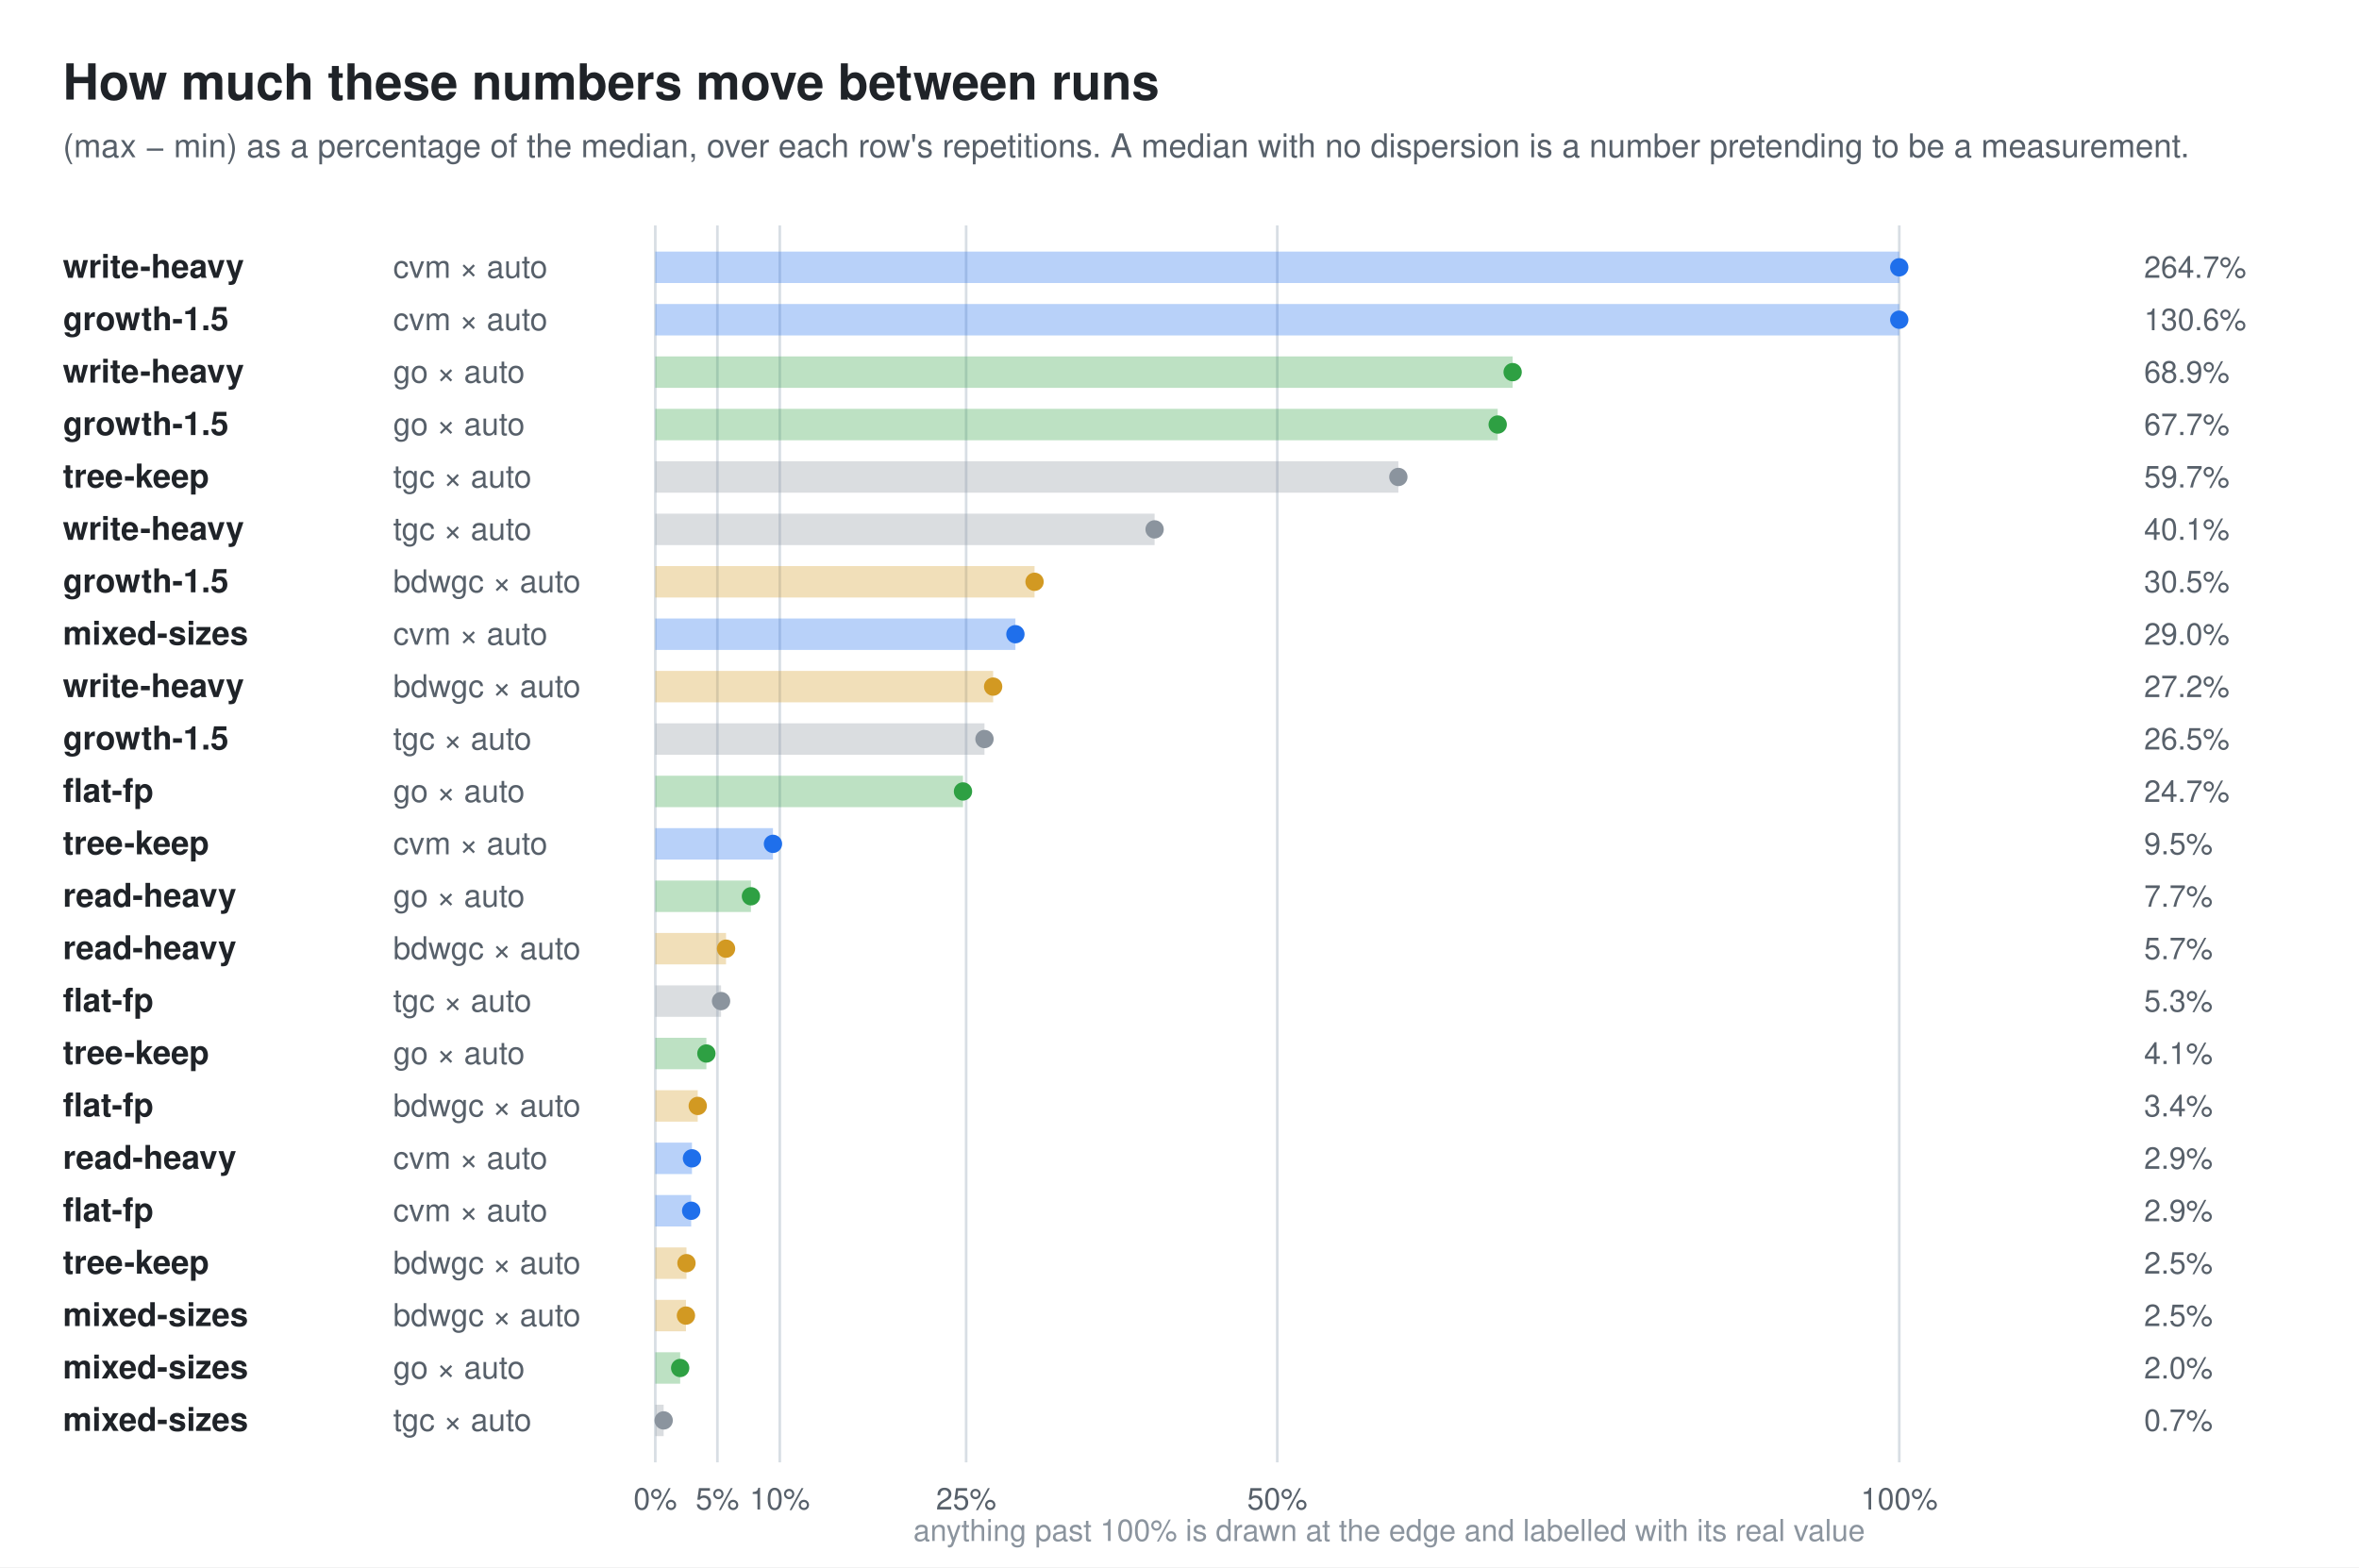
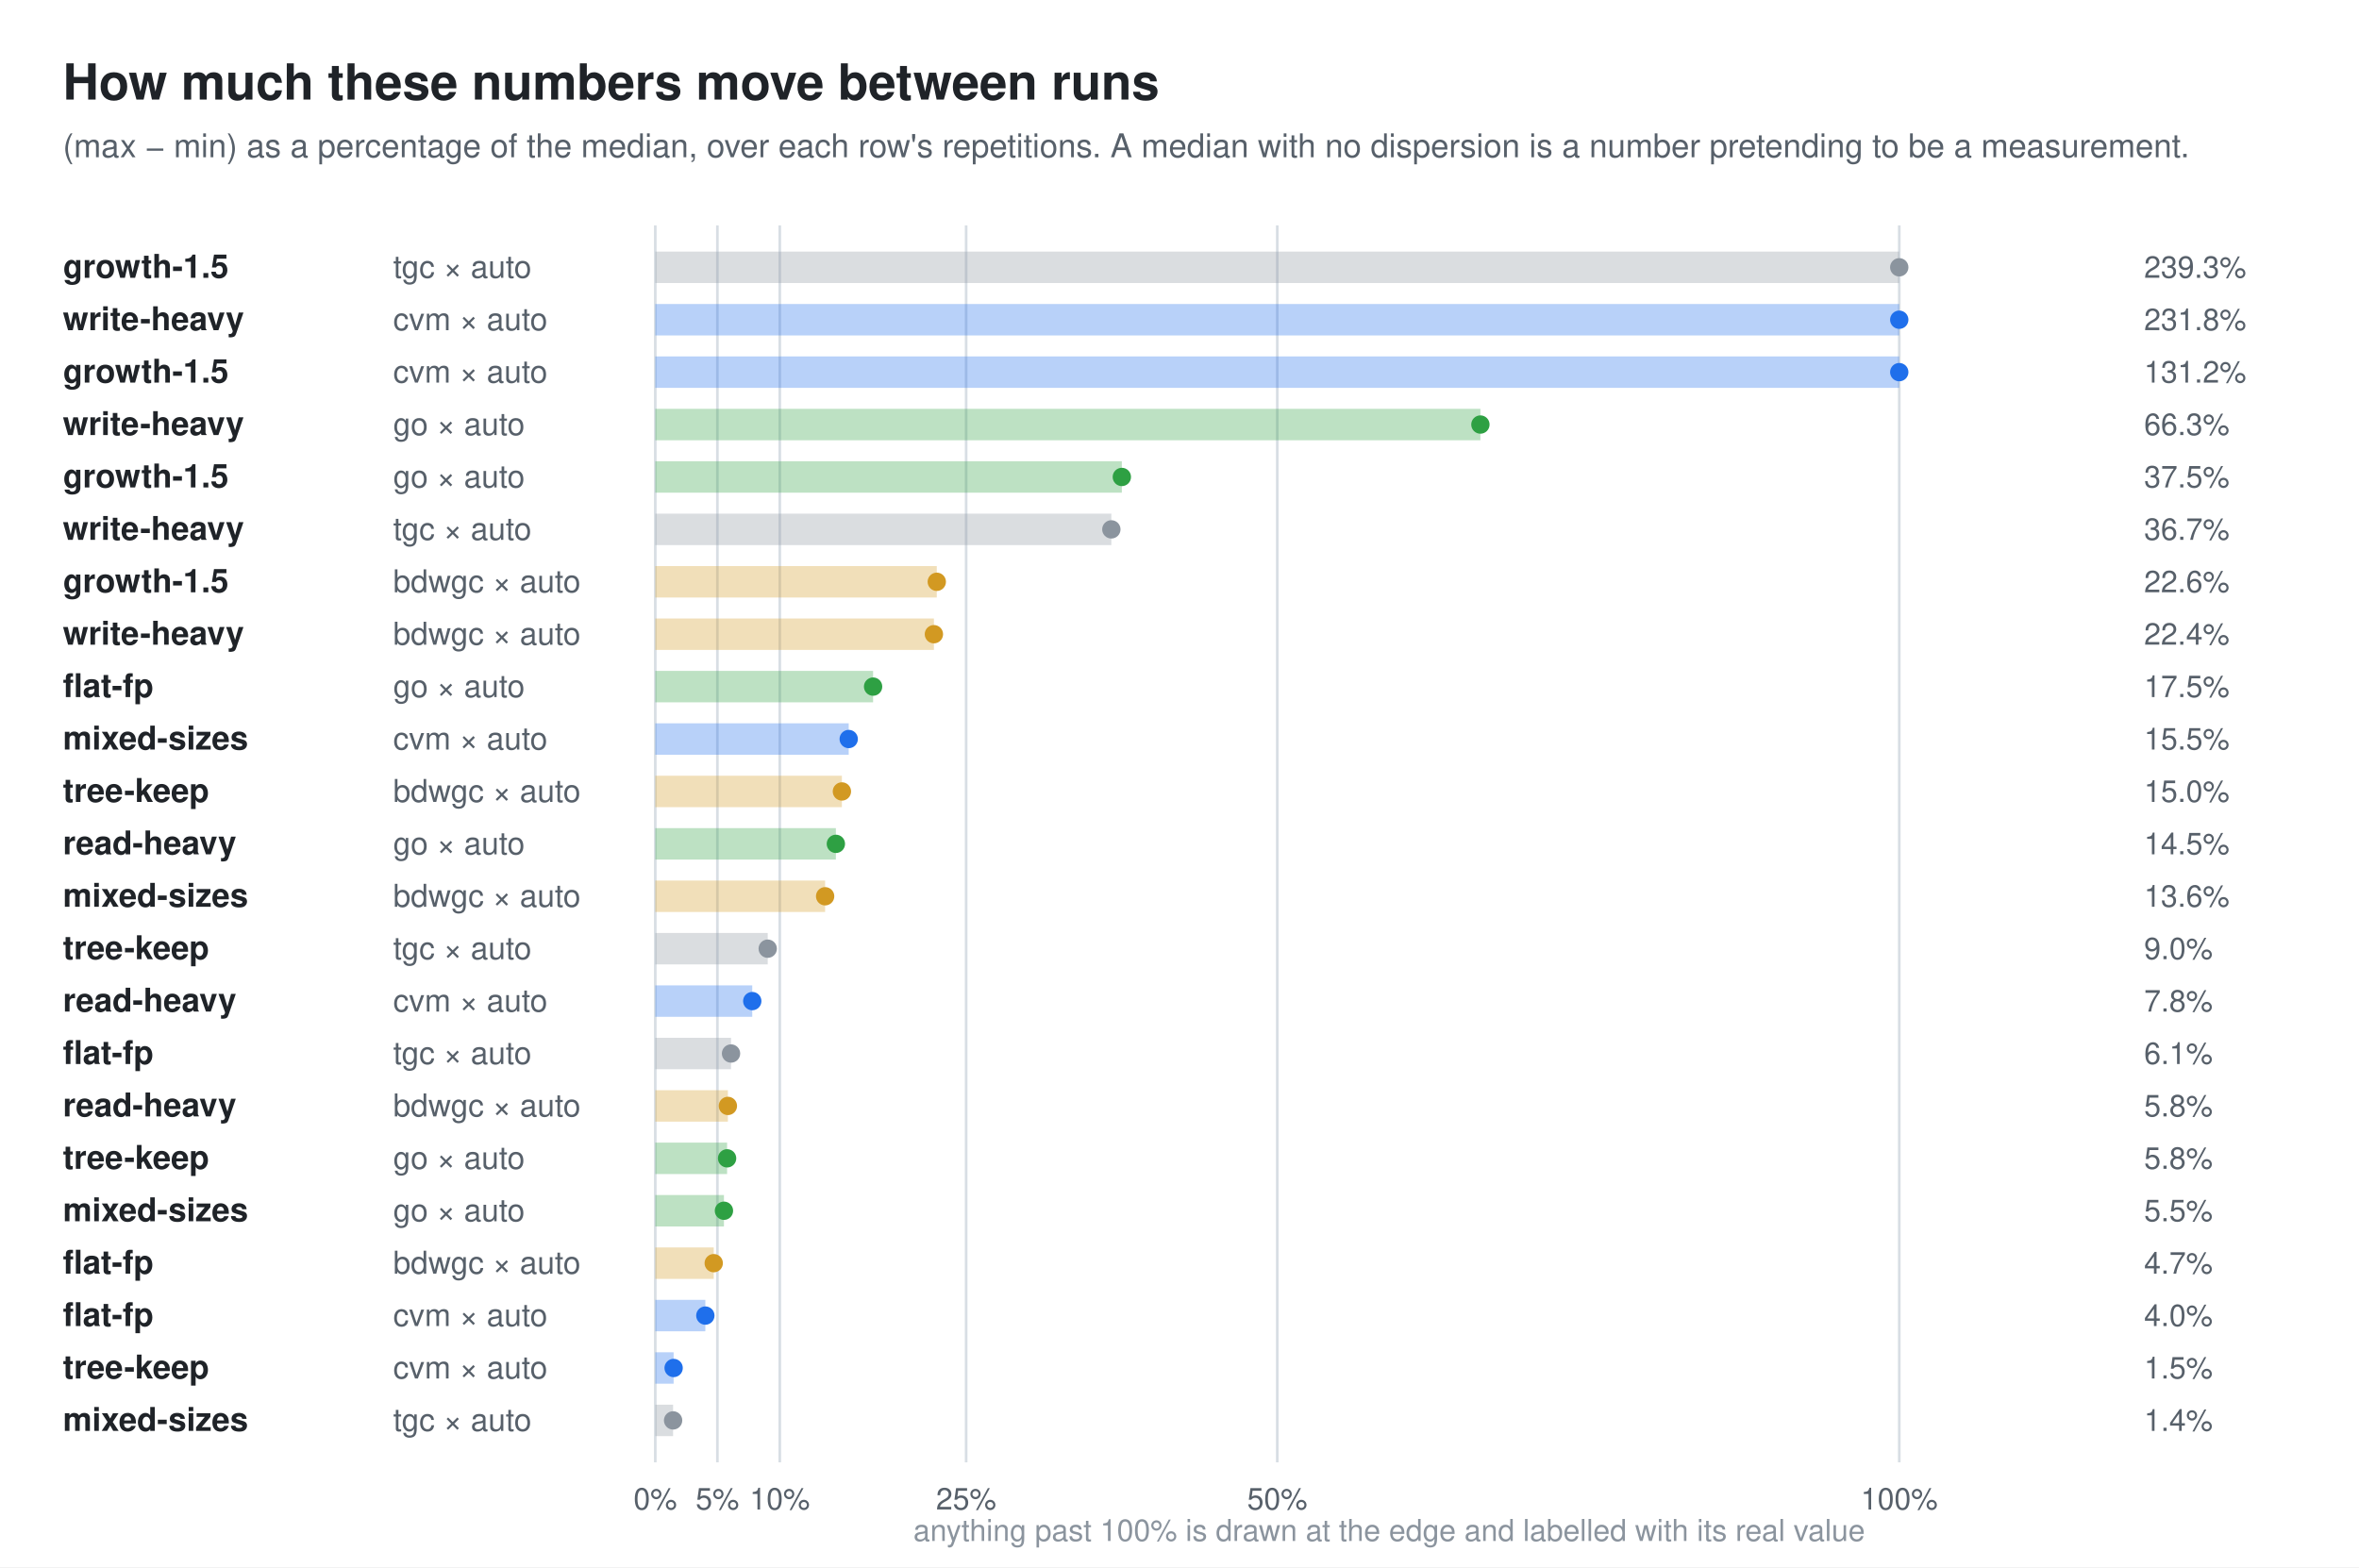
<svg xmlns="http://www.w3.org/2000/svg" width="900" height="598" viewBox="0 0 900 598" font-family="-apple-system, BlinkMacSystemFont, 'Segoe UI', Helvetica, Arial, sans-serif">
  <rect width="900" height="598" fill="#ffffff" />
  <text x="24" y="38" font-size="19" font-weight="600" fill="#1f2328">How much these numbers move between runs</text>
  <text x="24" y="60" font-size="12.5" fill="#57606a">(max − min) as a percentage of the median, over each row's repetitions. A median with no dispersion is a number pretending to be a measurement.</text>
  <line x1="250.0" y1="86" x2="250.0" y2="558.0" stroke="#d8dee4" />
  <text x="250.0" y="576" font-size="11.5" fill="#57606a" text-anchor="middle">0%</text>
  <line x1="273.7" y1="86" x2="273.7" y2="558.0" stroke="#d8dee4" />
  <text x="273.7" y="576" font-size="11.5" fill="#57606a" text-anchor="middle">5%</text>
  <line x1="297.5" y1="86" x2="297.5" y2="558.0" stroke="#d8dee4" />
  <text x="297.5" y="576" font-size="11.5" fill="#57606a" text-anchor="middle">10%</text>
  <line x1="368.6" y1="86" x2="368.6" y2="558.0" stroke="#d8dee4" />
  <text x="368.6" y="576" font-size="11.5" fill="#57606a" text-anchor="middle">25%</text>
  <line x1="487.3" y1="86" x2="487.3" y2="558.0" stroke="#d8dee4" />
  <text x="487.3" y="576" font-size="11.5" fill="#57606a" text-anchor="middle">50%</text>
  <line x1="724.6" y1="86" x2="724.6" y2="558.0" stroke="#d8dee4" />
  <text x="724.6" y="576" font-size="11.5" fill="#57606a" text-anchor="middle">100%</text>
-   <text x="24" y="106.0" font-size="12.5" font-weight="600" fill="#1f2328">write-heavy</text>
-   <text x="150" y="106.0" font-size="12" fill="#57606a">cvm × auto</text>
-   <rect x="250" y="96.0" width="474.6" height="12" fill="#1f6feb" opacity="0.32" />
-   <circle cx="724.6" cy="102.0" r="3.5" fill="#1f6feb" />
-   <text x="818.0" y="106.0" font-size="11.5" fill="#57606a">264.7%</text>
-   <text x="24" y="126.0" font-size="12.5" font-weight="600" fill="#1f2328">growth-1.5</text>
+   <text x="24" y="106.0" font-size="12.5" font-weight="600" fill="#1f2328">growth-1.5</text>
+   <text x="150" y="106.0" font-size="12" fill="#57606a">tgc × auto</text>
+   <rect x="250" y="96.0" width="474.6" height="12" fill="#8b949e" opacity="0.32" />
+   <circle cx="724.6" cy="102.0" r="3.5" fill="#8b949e" />
+   <text x="818.0" y="106.0" font-size="11.5" fill="#57606a">239.3%</text>
+   <text x="24" y="126.0" font-size="12.5" font-weight="600" fill="#1f2328">write-heavy</text>
  <text x="150" y="126.0" font-size="12" fill="#57606a">cvm × auto</text>
  <rect x="250" y="116.0" width="474.6" height="12" fill="#1f6feb" opacity="0.32" />
  <circle cx="724.6" cy="122.0" r="3.5" fill="#1f6feb" />
-   <text x="818.0" y="126.0" font-size="11.5" fill="#57606a">130.6%</text>
-   <text x="24" y="146.0" font-size="12.5" font-weight="600" fill="#1f2328">write-heavy</text>
-   <text x="150" y="146.0" font-size="12" fill="#57606a">go × auto</text>
-   <rect x="250" y="136.0" width="327.1" height="12" fill="#2ea043" opacity="0.32" />
-   <circle cx="577.1" cy="142.0" r="3.5" fill="#2ea043" />
-   <text x="818.0" y="146.0" font-size="11.5" fill="#57606a">68.9%</text>
-   <text x="24" y="166.0" font-size="12.5" font-weight="600" fill="#1f2328">growth-1.5</text>
+   <text x="818.0" y="126.0" font-size="11.5" fill="#57606a">231.8%</text>
+   <text x="24" y="146.0" font-size="12.5" font-weight="600" fill="#1f2328">growth-1.5</text>
+   <text x="150" y="146.0" font-size="12" fill="#57606a">cvm × auto</text>
+   <rect x="250" y="136.0" width="474.6" height="12" fill="#1f6feb" opacity="0.32" />
+   <circle cx="724.6" cy="142.0" r="3.5" fill="#1f6feb" />
+   <text x="818.0" y="146.0" font-size="11.5" fill="#57606a">131.2%</text>
+   <text x="24" y="166.0" font-size="12.5" font-weight="600" fill="#1f2328">write-heavy</text>
  <text x="150" y="166.0" font-size="12" fill="#57606a">go × auto</text>
-   <rect x="250" y="156.0" width="321.4" height="12" fill="#2ea043" opacity="0.32" />
-   <circle cx="571.4" cy="162.0" r="3.5" fill="#2ea043" />
-   <text x="818.0" y="166.0" font-size="11.5" fill="#57606a">67.7%</text>
-   <text x="24" y="186.0" font-size="12.5" font-weight="600" fill="#1f2328">tree-keep</text>
-   <text x="150" y="186.0" font-size="12" fill="#57606a">tgc × auto</text>
-   <rect x="250" y="176.0" width="283.5" height="12" fill="#8b949e" opacity="0.32" />
-   <circle cx="533.5" cy="182.0" r="3.5" fill="#8b949e" />
-   <text x="818.0" y="186.0" font-size="11.5" fill="#57606a">59.7%</text>
+   <rect x="250" y="156.0" width="314.8" height="12" fill="#2ea043" opacity="0.32" />
+   <circle cx="564.8" cy="162.0" r="3.5" fill="#2ea043" />
+   <text x="818.0" y="166.0" font-size="11.5" fill="#57606a">66.3%</text>
+   <text x="24" y="186.0" font-size="12.5" font-weight="600" fill="#1f2328">growth-1.5</text>
+   <text x="150" y="186.0" font-size="12" fill="#57606a">go × auto</text>
+   <rect x="250" y="176.0" width="178.0" height="12" fill="#2ea043" opacity="0.32" />
+   <circle cx="428.0" cy="182.0" r="3.5" fill="#2ea043" />
+   <text x="818.0" y="186.0" font-size="11.5" fill="#57606a">37.5%</text>
  <text x="24" y="206.0" font-size="12.5" font-weight="600" fill="#1f2328">write-heavy</text>
  <text x="150" y="206.0" font-size="12" fill="#57606a">tgc × auto</text>
-   <rect x="250" y="196.0" width="190.5" height="12" fill="#8b949e" opacity="0.32" />
-   <circle cx="440.5" cy="202.0" r="3.5" fill="#8b949e" />
-   <text x="818.0" y="206.0" font-size="11.5" fill="#57606a">40.1%</text>
+   <rect x="250" y="196.0" width="174.0" height="12" fill="#8b949e" opacity="0.32" />
+   <circle cx="424.0" cy="202.0" r="3.5" fill="#8b949e" />
+   <text x="818.0" y="206.0" font-size="11.5" fill="#57606a">36.7%</text>
  <text x="24" y="226.0" font-size="12.5" font-weight="600" fill="#1f2328">growth-1.5</text>
  <text x="150" y="226.0" font-size="12" fill="#57606a">bdwgc × auto</text>
-   <rect x="250" y="216.0" width="144.7" height="12" fill="#d29922" opacity="0.32" />
-   <circle cx="394.7" cy="222.0" r="3.5" fill="#d29922" />
-   <text x="818.0" y="226.0" font-size="11.5" fill="#57606a">30.5%</text>
-   <text x="24" y="246.0" font-size="12.5" font-weight="600" fill="#1f2328">mixed-sizes</text>
-   <text x="150" y="246.0" font-size="12" fill="#57606a">cvm × auto</text>
-   <rect x="250" y="236.0" width="137.4" height="12" fill="#1f6feb" opacity="0.32" />
-   <circle cx="387.4" cy="242.0" r="3.5" fill="#1f6feb" />
-   <text x="818.0" y="246.0" font-size="11.5" fill="#57606a">29.0%</text>
-   <text x="24" y="266.0" font-size="12.5" font-weight="600" fill="#1f2328">write-heavy</text>
-   <text x="150" y="266.0" font-size="12" fill="#57606a">bdwgc × auto</text>
-   <rect x="250" y="256.0" width="128.9" height="12" fill="#d29922" opacity="0.32" />
-   <circle cx="378.9" cy="262.0" r="3.5" fill="#d29922" />
-   <text x="818.0" y="266.0" font-size="11.5" fill="#57606a">27.2%</text>
-   <text x="24" y="286.0" font-size="12.5" font-weight="600" fill="#1f2328">growth-1.5</text>
-   <text x="150" y="286.0" font-size="12" fill="#57606a">tgc × auto</text>
-   <rect x="250" y="276.0" width="125.6" height="12" fill="#8b949e" opacity="0.32" />
-   <circle cx="375.6" cy="282.0" r="3.5" fill="#8b949e" />
-   <text x="818.0" y="286.0" font-size="11.5" fill="#57606a">26.5%</text>
-   <text x="24" y="306.0" font-size="12.5" font-weight="600" fill="#1f2328">flat-fp</text>
-   <text x="150" y="306.0" font-size="12" fill="#57606a">go × auto</text>
-   <rect x="250" y="296.0" width="117.4" height="12" fill="#2ea043" opacity="0.32" />
-   <circle cx="367.4" cy="302.0" r="3.5" fill="#2ea043" />
-   <text x="818.0" y="306.0" font-size="11.5" fill="#57606a">24.7%</text>
-   <text x="24" y="326.0" font-size="12.5" font-weight="600" fill="#1f2328">tree-keep</text>
-   <text x="150" y="326.0" font-size="12" fill="#57606a">cvm × auto</text>
-   <rect x="250" y="316.0" width="44.9" height="12" fill="#1f6feb" opacity="0.32" />
-   <circle cx="294.9" cy="322.0" r="3.5" fill="#1f6feb" />
-   <text x="818.0" y="326.0" font-size="11.5" fill="#57606a">9.5%</text>
-   <text x="24" y="346.0" font-size="12.5" font-weight="600" fill="#1f2328">read-heavy</text>
-   <text x="150" y="346.0" font-size="12" fill="#57606a">go × auto</text>
-   <rect x="250" y="336.0" width="36.5" height="12" fill="#2ea043" opacity="0.32" />
-   <circle cx="286.5" cy="342.0" r="3.5" fill="#2ea043" />
-   <text x="818.0" y="346.0" font-size="11.5" fill="#57606a">7.7%</text>
-   <text x="24" y="366.0" font-size="12.5" font-weight="600" fill="#1f2328">read-heavy</text>
-   <text x="150" y="366.0" font-size="12" fill="#57606a">bdwgc × auto</text>
-   <rect x="250" y="356.0" width="27.0" height="12" fill="#d29922" opacity="0.32" />
-   <circle cx="277.0" cy="362.0" r="3.5" fill="#d29922" />
-   <text x="818.0" y="366.0" font-size="11.5" fill="#57606a">5.7%</text>
-   <text x="24" y="386.0" font-size="12.5" font-weight="600" fill="#1f2328">flat-fp</text>
-   <text x="150" y="386.0" font-size="12" fill="#57606a">tgc × auto</text>
-   <rect x="250" y="376.0" width="25.1" height="12" fill="#8b949e" opacity="0.32" />
-   <circle cx="275.1" cy="382.0" r="3.5" fill="#8b949e" />
-   <text x="818.0" y="386.0" font-size="11.5" fill="#57606a">5.3%</text>
-   <text x="24" y="406.0" font-size="12.5" font-weight="600" fill="#1f2328">tree-keep</text>
-   <text x="150" y="406.0" font-size="12" fill="#57606a">go × auto</text>
-   <rect x="250" y="396.0" width="19.5" height="12" fill="#2ea043" opacity="0.32" />
-   <circle cx="269.5" cy="402.0" r="3.5" fill="#2ea043" />
-   <text x="818.0" y="406.0" font-size="11.5" fill="#57606a">4.1%</text>
-   <text x="24" y="426.0" font-size="12.5" font-weight="600" fill="#1f2328">flat-fp</text>
+   <rect x="250" y="216.0" width="107.4" height="12" fill="#d29922" opacity="0.32" />
+   <circle cx="357.4" cy="222.0" r="3.5" fill="#d29922" />
+   <text x="818.0" y="226.0" font-size="11.5" fill="#57606a">22.6%</text>
+   <text x="24" y="246.0" font-size="12.5" font-weight="600" fill="#1f2328">write-heavy</text>
+   <text x="150" y="246.0" font-size="12" fill="#57606a">bdwgc × auto</text>
+   <rect x="250" y="236.0" width="106.3" height="12" fill="#d29922" opacity="0.32" />
+   <circle cx="356.3" cy="242.0" r="3.5" fill="#d29922" />
+   <text x="818.0" y="246.0" font-size="11.5" fill="#57606a">22.4%</text>
+   <text x="24" y="266.0" font-size="12.5" font-weight="600" fill="#1f2328">flat-fp</text>
+   <text x="150" y="266.0" font-size="12" fill="#57606a">go × auto</text>
+   <rect x="250" y="256.0" width="83.1" height="12" fill="#2ea043" opacity="0.32" />
+   <circle cx="333.1" cy="262.0" r="3.5" fill="#2ea043" />
+   <text x="818.0" y="266.0" font-size="11.5" fill="#57606a">17.5%</text>
+   <text x="24" y="286.0" font-size="12.5" font-weight="600" fill="#1f2328">mixed-sizes</text>
+   <text x="150" y="286.0" font-size="12" fill="#57606a">cvm × auto</text>
+   <rect x="250" y="276.0" width="73.8" height="12" fill="#1f6feb" opacity="0.32" />
+   <circle cx="323.8" cy="282.0" r="3.5" fill="#1f6feb" />
+   <text x="818.0" y="286.0" font-size="11.5" fill="#57606a">15.5%</text>
+   <text x="24" y="306.0" font-size="12.5" font-weight="600" fill="#1f2328">tree-keep</text>
+   <text x="150" y="306.0" font-size="12" fill="#57606a">bdwgc × auto</text>
+   <rect x="250" y="296.0" width="71.2" height="12" fill="#d29922" opacity="0.32" />
+   <circle cx="321.2" cy="302.0" r="3.5" fill="#d29922" />
+   <text x="818.0" y="306.0" font-size="11.5" fill="#57606a">15.0%</text>
+   <text x="24" y="326.0" font-size="12.5" font-weight="600" fill="#1f2328">read-heavy</text>
+   <text x="150" y="326.0" font-size="12" fill="#57606a">go × auto</text>
+   <rect x="250" y="316.0" width="68.9" height="12" fill="#2ea043" opacity="0.32" />
+   <circle cx="318.9" cy="322.0" r="3.5" fill="#2ea043" />
+   <text x="818.0" y="326.0" font-size="11.5" fill="#57606a">14.5%</text>
+   <text x="24" y="346.0" font-size="12.5" font-weight="600" fill="#1f2328">mixed-sizes</text>
+   <text x="150" y="346.0" font-size="12" fill="#57606a">bdwgc × auto</text>
+   <rect x="250" y="336.0" width="64.8" height="12" fill="#d29922" opacity="0.32" />
+   <circle cx="314.8" cy="342.0" r="3.5" fill="#d29922" />
+   <text x="818.0" y="346.0" font-size="11.5" fill="#57606a">13.6%</text>
+   <text x="24" y="366.0" font-size="12.5" font-weight="600" fill="#1f2328">tree-keep</text>
+   <text x="150" y="366.0" font-size="12" fill="#57606a">tgc × auto</text>
+   <rect x="250" y="356.0" width="42.9" height="12" fill="#8b949e" opacity="0.32" />
+   <circle cx="292.9" cy="362.0" r="3.5" fill="#8b949e" />
+   <text x="818.0" y="366.0" font-size="11.5" fill="#57606a">9.0%</text>
+   <text x="24" y="386.0" font-size="12.5" font-weight="600" fill="#1f2328">read-heavy</text>
+   <text x="150" y="386.0" font-size="12" fill="#57606a">cvm × auto</text>
+   <rect x="250" y="376.0" width="37.0" height="12" fill="#1f6feb" opacity="0.32" />
+   <circle cx="287.0" cy="382.0" r="3.5" fill="#1f6feb" />
+   <text x="818.0" y="386.0" font-size="11.5" fill="#57606a">7.8%</text>
+   <text x="24" y="406.0" font-size="12.5" font-weight="600" fill="#1f2328">flat-fp</text>
+   <text x="150" y="406.0" font-size="12" fill="#57606a">tgc × auto</text>
+   <rect x="250" y="396.0" width="28.9" height="12" fill="#8b949e" opacity="0.32" />
+   <circle cx="278.9" cy="402.0" r="3.5" fill="#8b949e" />
+   <text x="818.0" y="406.0" font-size="11.5" fill="#57606a">6.1%</text>
+   <text x="24" y="426.0" font-size="12.5" font-weight="600" fill="#1f2328">read-heavy</text>
  <text x="150" y="426.0" font-size="12" fill="#57606a">bdwgc × auto</text>
-   <rect x="250" y="416.0" width="16.2" height="12" fill="#d29922" opacity="0.32" />
-   <circle cx="266.2" cy="422.0" r="3.5" fill="#d29922" />
-   <text x="818.0" y="426.0" font-size="11.5" fill="#57606a">3.4%</text>
-   <text x="24" y="446.0" font-size="12.5" font-weight="600" fill="#1f2328">read-heavy</text>
-   <text x="150" y="446.0" font-size="12" fill="#57606a">cvm × auto</text>
-   <rect x="250" y="436.0" width="14.0" height="12" fill="#1f6feb" opacity="0.32" />
-   <circle cx="264.0" cy="442.0" r="3.5" fill="#1f6feb" />
-   <text x="818.0" y="446.0" font-size="11.5" fill="#57606a">2.9%</text>
-   <text x="24" y="466.0" font-size="12.5" font-weight="600" fill="#1f2328">flat-fp</text>
-   <text x="150" y="466.0" font-size="12" fill="#57606a">cvm × auto</text>
-   <rect x="250" y="456.0" width="13.7" height="12" fill="#1f6feb" opacity="0.32" />
-   <circle cx="263.7" cy="462.0" r="3.5" fill="#1f6feb" />
-   <text x="818.0" y="466.0" font-size="11.5" fill="#57606a">2.9%</text>
-   <text x="24" y="486.0" font-size="12.5" font-weight="600" fill="#1f2328">tree-keep</text>
+   <rect x="250" y="416.0" width="27.7" height="12" fill="#d29922" opacity="0.32" />
+   <circle cx="277.7" cy="422.0" r="3.5" fill="#d29922" />
+   <text x="818.0" y="426.0" font-size="11.5" fill="#57606a">5.8%</text>
+   <text x="24" y="446.0" font-size="12.5" font-weight="600" fill="#1f2328">tree-keep</text>
+   <text x="150" y="446.0" font-size="12" fill="#57606a">go × auto</text>
+   <rect x="250" y="436.0" width="27.4" height="12" fill="#2ea043" opacity="0.32" />
+   <circle cx="277.4" cy="442.0" r="3.5" fill="#2ea043" />
+   <text x="818.0" y="446.0" font-size="11.5" fill="#57606a">5.8%</text>
+   <text x="24" y="466.0" font-size="12.5" font-weight="600" fill="#1f2328">mixed-sizes</text>
+   <text x="150" y="466.0" font-size="12" fill="#57606a">go × auto</text>
+   <rect x="250" y="456.0" width="26.2" height="12" fill="#2ea043" opacity="0.32" />
+   <circle cx="276.2" cy="462.0" r="3.5" fill="#2ea043" />
+   <text x="818.0" y="466.0" font-size="11.5" fill="#57606a">5.5%</text>
+   <text x="24" y="486.0" font-size="12.5" font-weight="600" fill="#1f2328">flat-fp</text>
  <text x="150" y="486.0" font-size="12" fill="#57606a">bdwgc × auto</text>
-   <rect x="250" y="476.0" width="11.9" height="12" fill="#d29922" opacity="0.32" />
-   <circle cx="261.9" cy="482.0" r="3.5" fill="#d29922" />
-   <text x="818.0" y="486.0" font-size="11.5" fill="#57606a">2.5%</text>
-   <text x="24" y="506.0" font-size="12.5" font-weight="600" fill="#1f2328">mixed-sizes</text>
-   <text x="150" y="506.0" font-size="12" fill="#57606a">bdwgc × auto</text>
-   <rect x="250" y="496.0" width="11.7" height="12" fill="#d29922" opacity="0.32" />
-   <circle cx="261.7" cy="502.0" r="3.5" fill="#d29922" />
-   <text x="818.0" y="506.0" font-size="11.5" fill="#57606a">2.5%</text>
-   <text x="24" y="526.0" font-size="12.5" font-weight="600" fill="#1f2328">mixed-sizes</text>
-   <text x="150" y="526.0" font-size="12" fill="#57606a">go × auto</text>
-   <rect x="250" y="516.0" width="9.5" height="12" fill="#2ea043" opacity="0.32" />
-   <circle cx="259.5" cy="522.0" r="3.5" fill="#2ea043" />
-   <text x="818.0" y="526.0" font-size="11.5" fill="#57606a">2.0%</text>
+   <rect x="250" y="476.0" width="22.3" height="12" fill="#d29922" opacity="0.32" />
+   <circle cx="272.3" cy="482.0" r="3.5" fill="#d29922" />
+   <text x="818.0" y="486.0" font-size="11.5" fill="#57606a">4.7%</text>
+   <text x="24" y="506.0" font-size="12.5" font-weight="600" fill="#1f2328">flat-fp</text>
+   <text x="150" y="506.0" font-size="12" fill="#57606a">cvm × auto</text>
+   <rect x="250" y="496.0" width="19.1" height="12" fill="#1f6feb" opacity="0.32" />
+   <circle cx="269.1" cy="502.0" r="3.5" fill="#1f6feb" />
+   <text x="818.0" y="506.0" font-size="11.5" fill="#57606a">4.0%</text>
+   <text x="24" y="526.0" font-size="12.5" font-weight="600" fill="#1f2328">tree-keep</text>
+   <text x="150" y="526.0" font-size="12" fill="#57606a">cvm × auto</text>
+   <rect x="250" y="516.0" width="7.0" height="12" fill="#1f6feb" opacity="0.32" />
+   <circle cx="257.0" cy="522.0" r="3.5" fill="#1f6feb" />
+   <text x="818.0" y="526.0" font-size="11.5" fill="#57606a">1.5%</text>
  <text x="24" y="546.0" font-size="12.5" font-weight="600" fill="#1f2328">mixed-sizes</text>
  <text x="150" y="546.0" font-size="12" fill="#57606a">tgc × auto</text>
-   <rect x="250" y="536.0" width="3.2" height="12" fill="#8b949e" opacity="0.32" />
-   <circle cx="253.2" cy="542.0" r="3.5" fill="#8b949e" />
-   <text x="818.0" y="546.0" font-size="11.5" fill="#57606a">0.7%</text>
+   <rect x="250" y="536.0" width="6.8" height="12" fill="#8b949e" opacity="0.32" />
+   <circle cx="256.8" cy="542.0" r="3.5" fill="#8b949e" />
+   <text x="818.0" y="546.0" font-size="11.5" fill="#57606a">1.4%</text>
  <text x="530" y="588" font-size="11.5" fill="#8b949e" text-anchor="middle">anything past 100% is drawn at the edge and labelled with its real value</text>
</svg>
